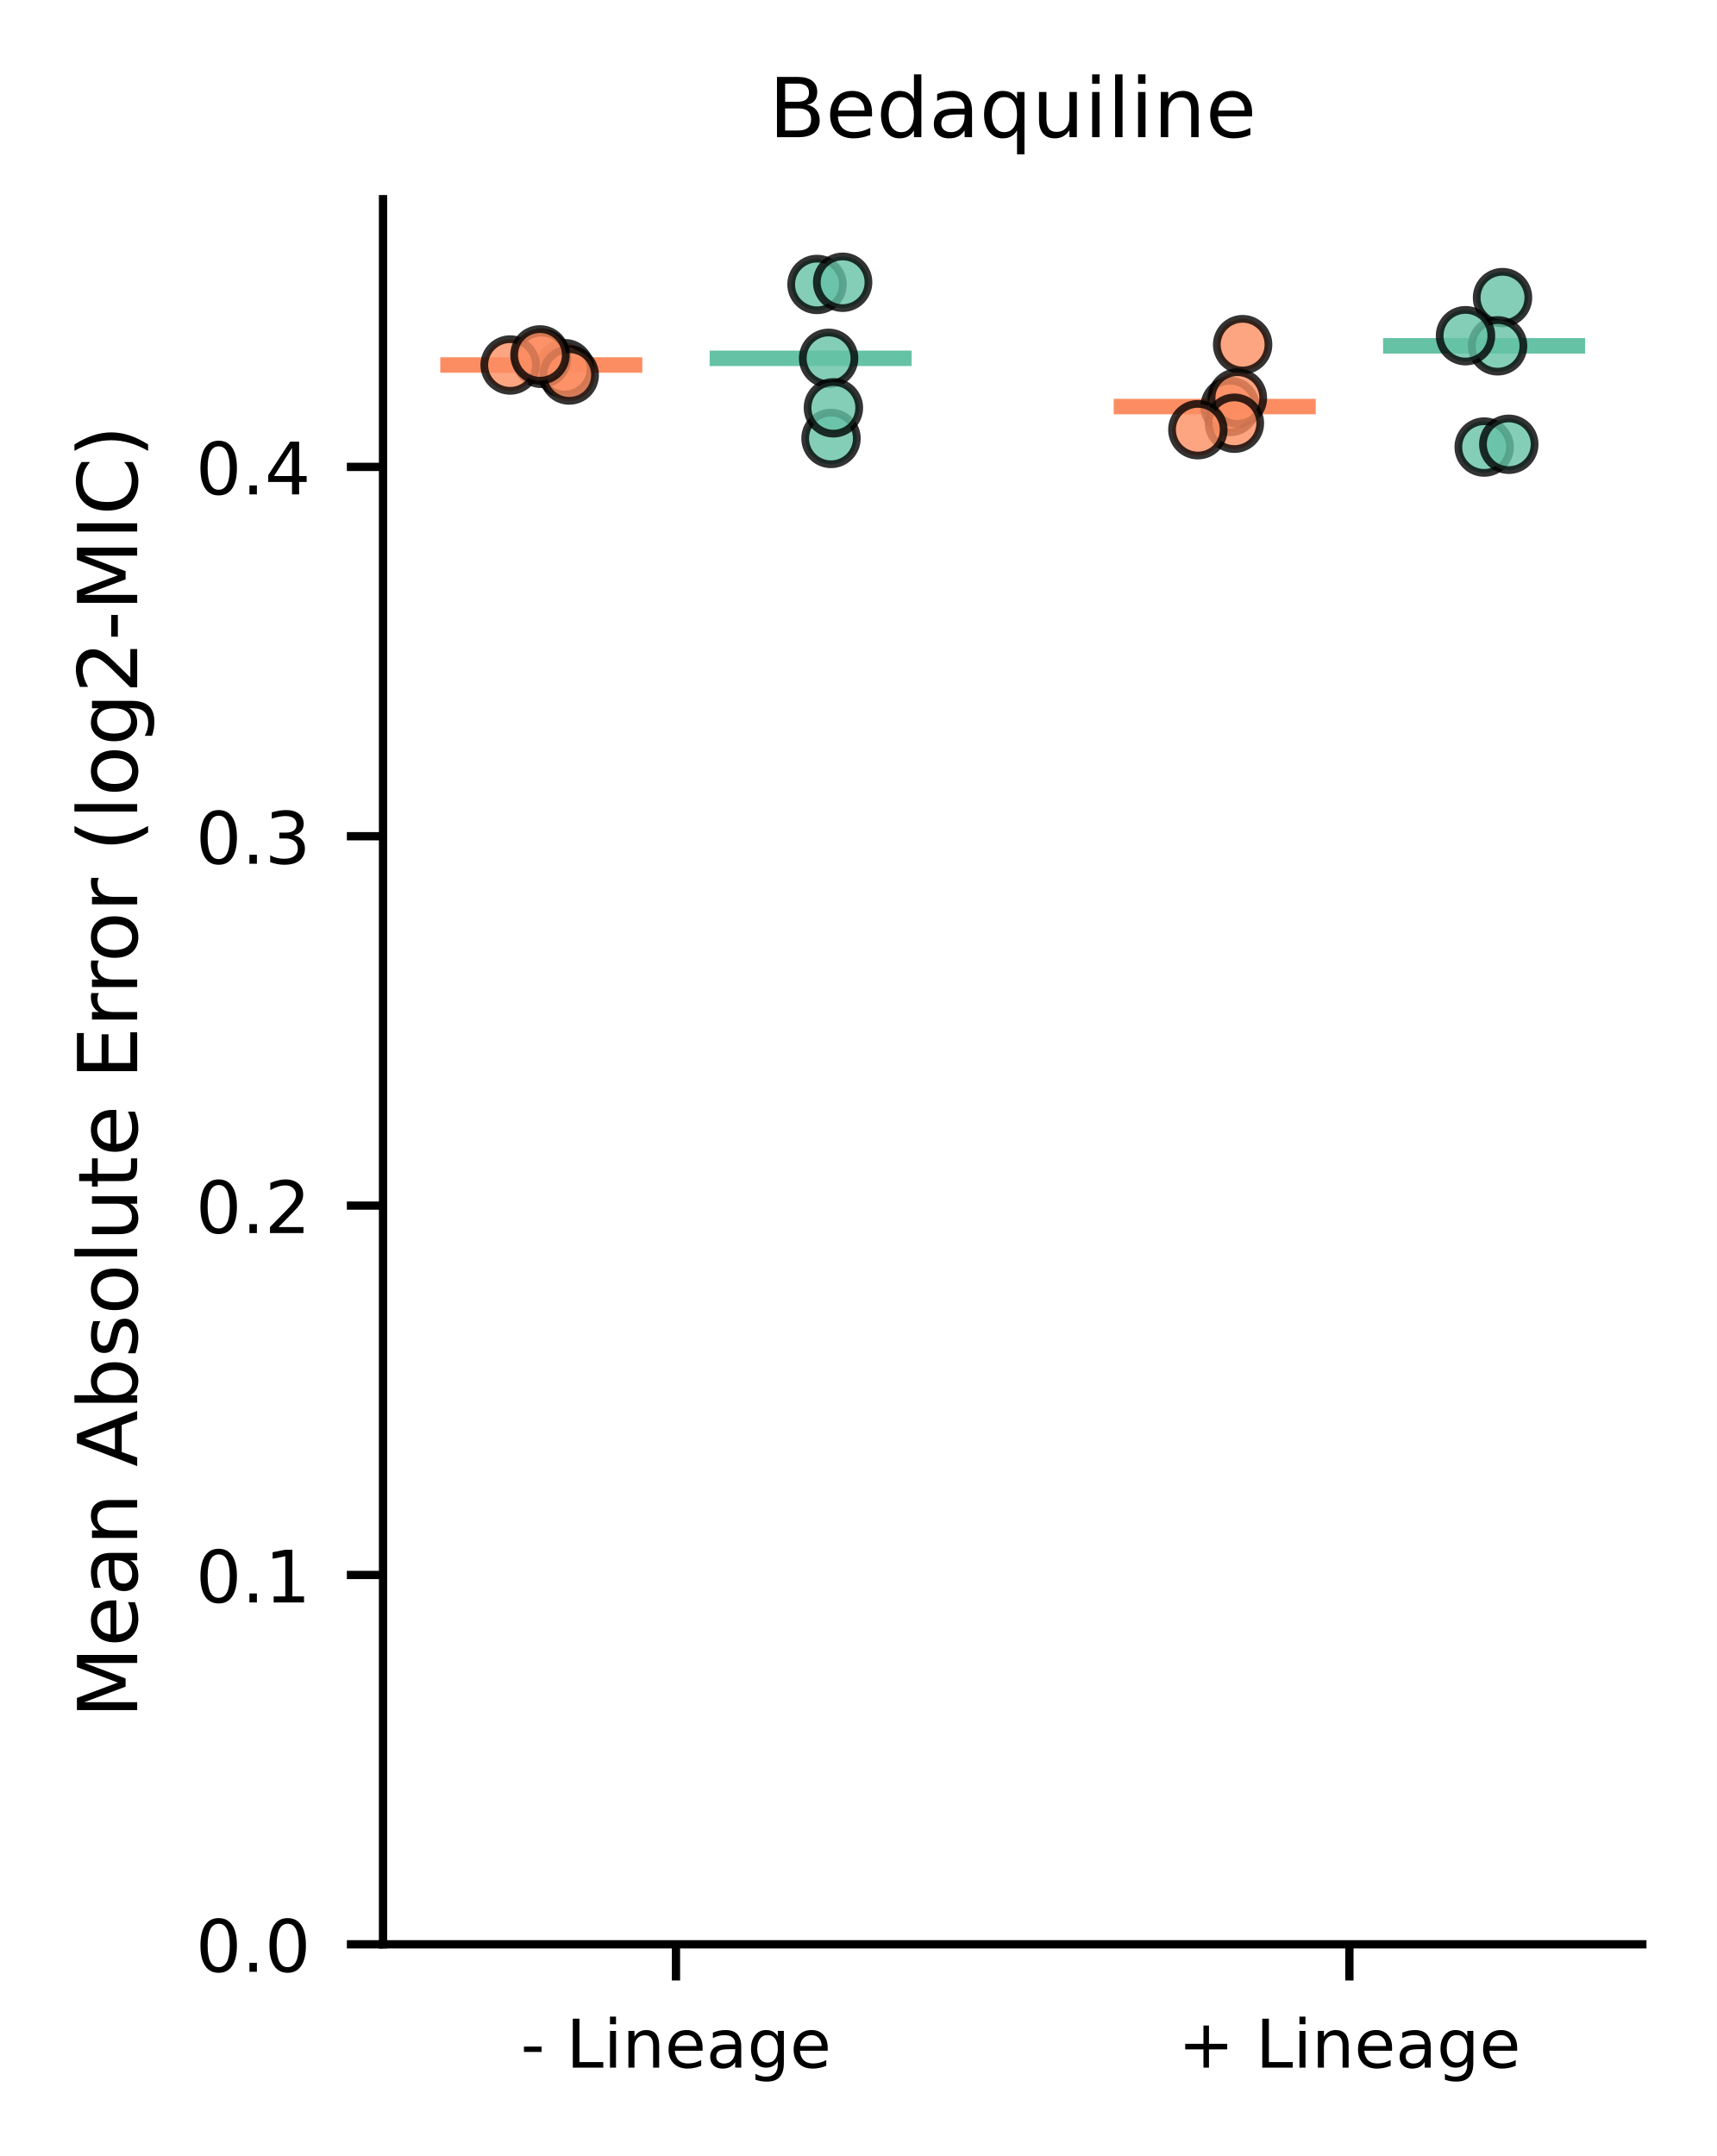
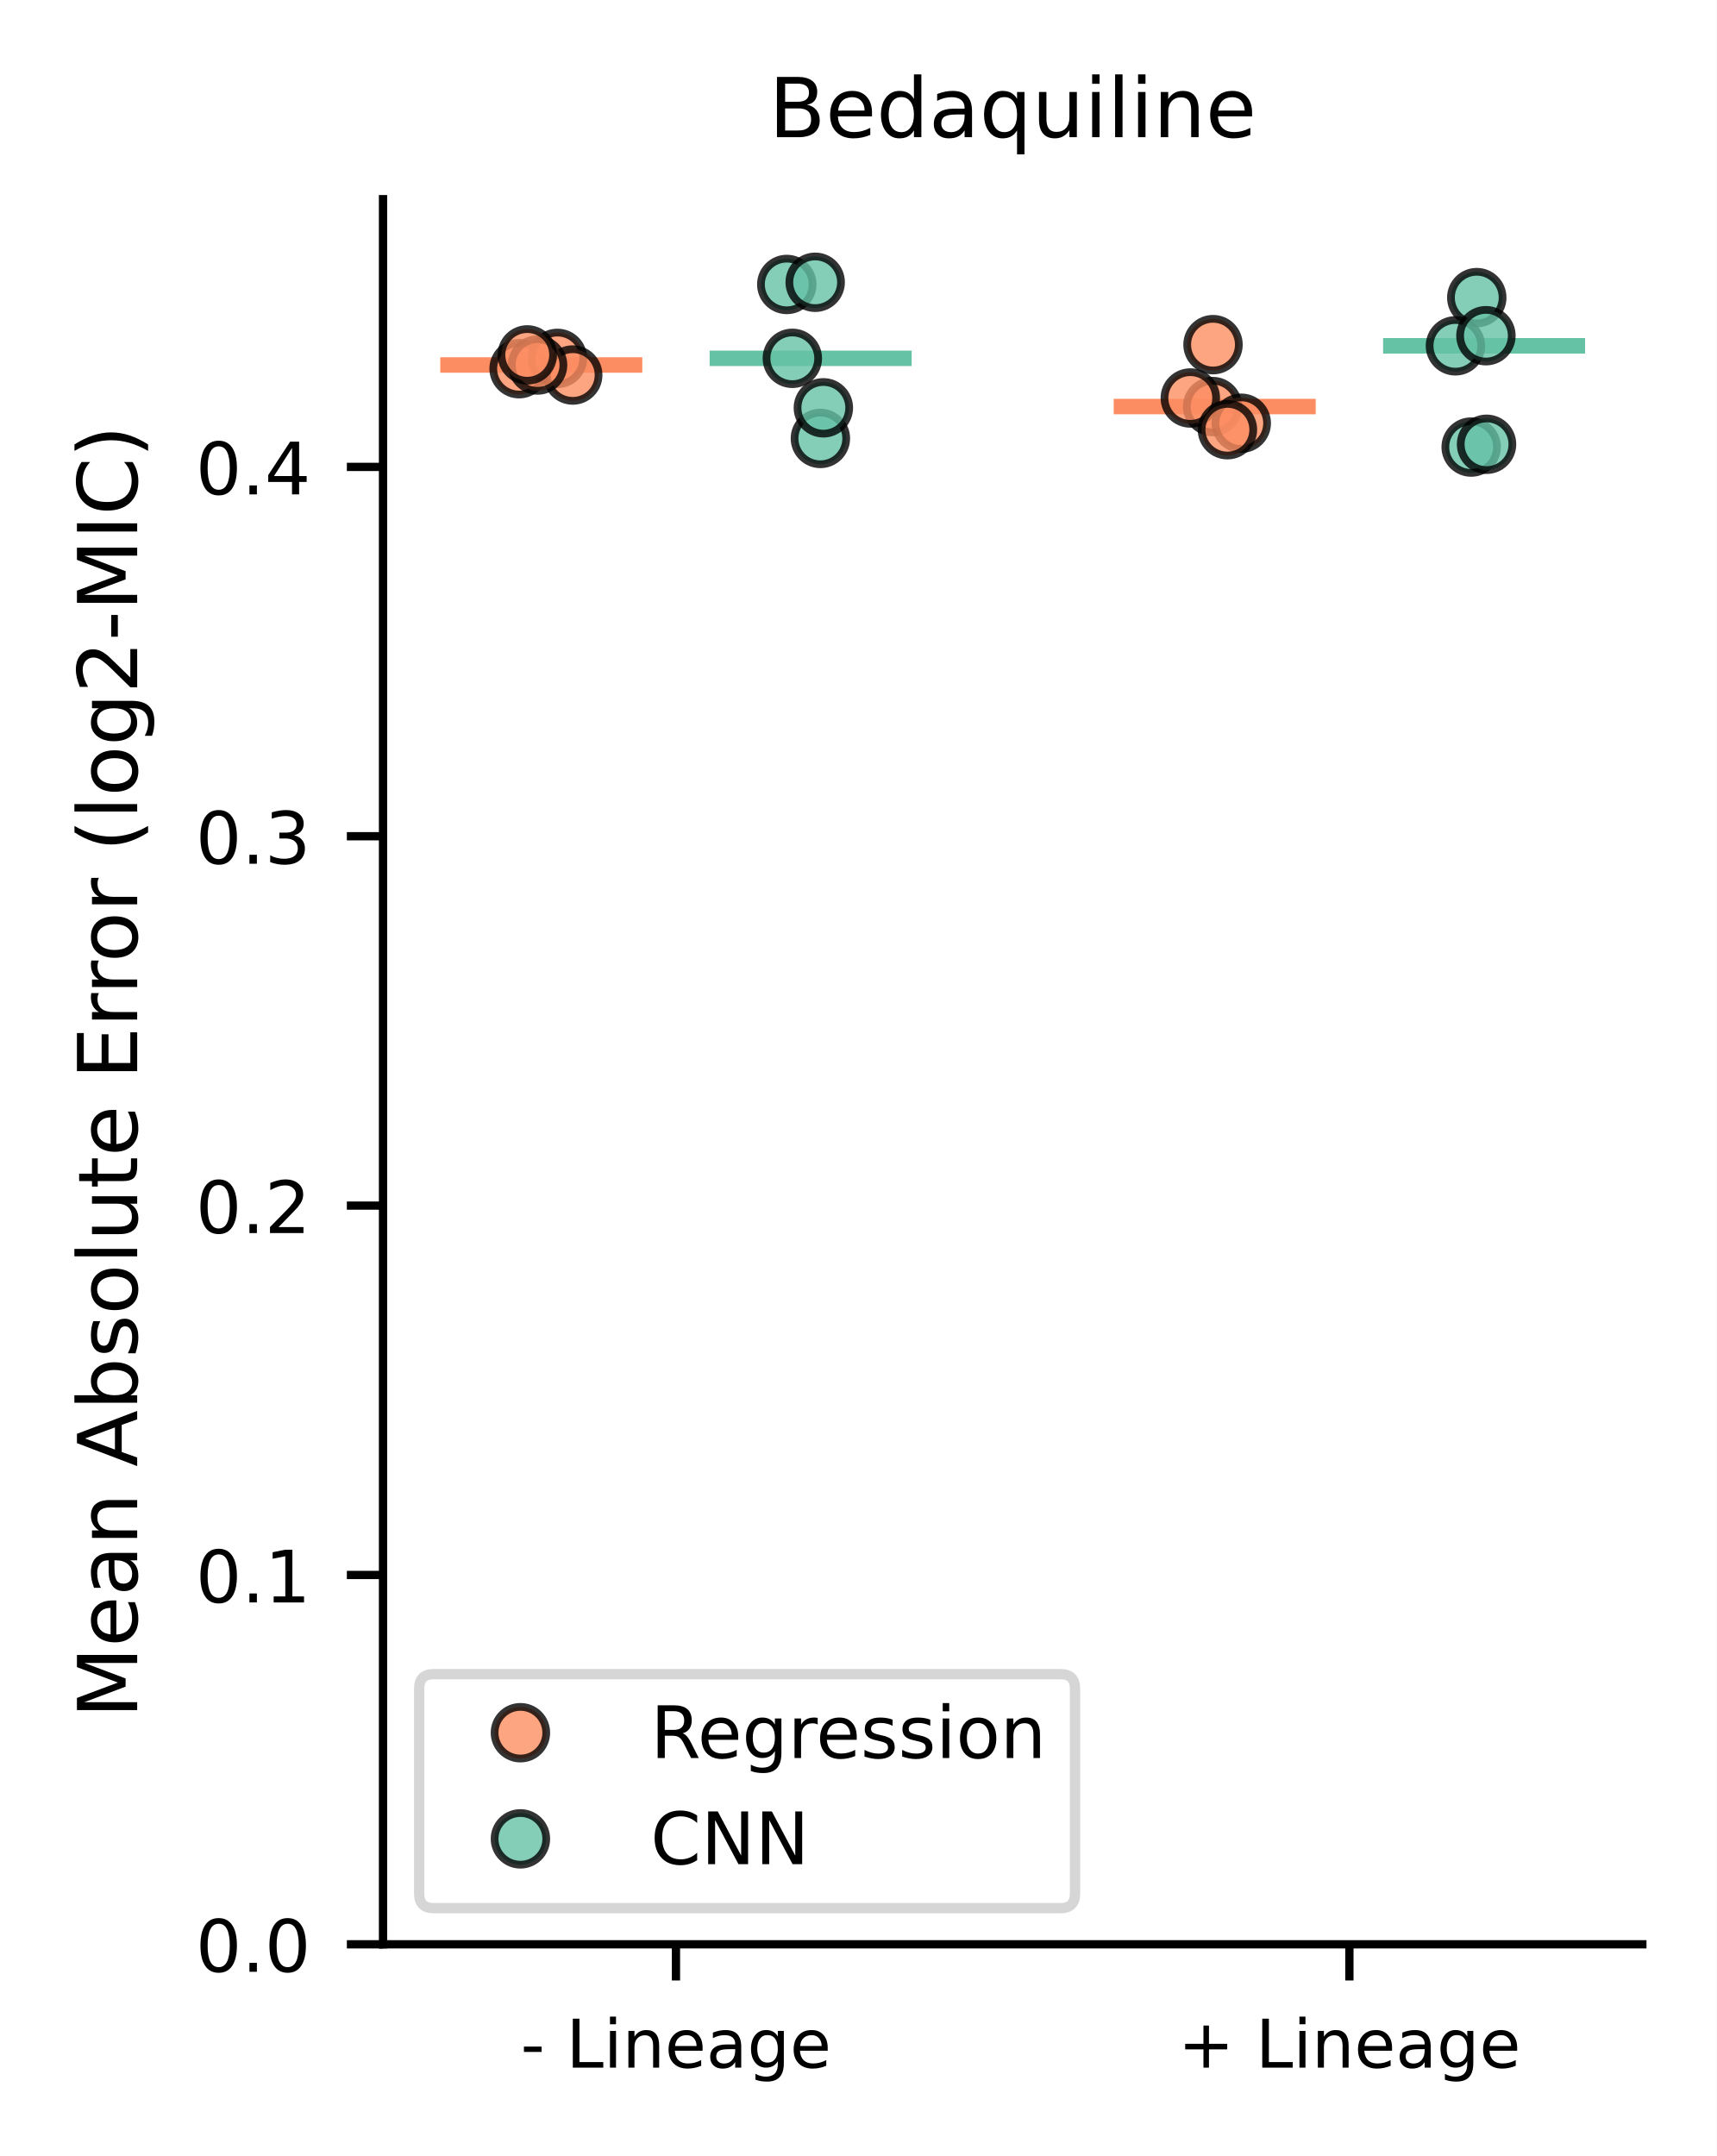
<svg xmlns="http://www.w3.org/2000/svg" xmlns:xlink="http://www.w3.org/1999/xlink" width="166.175pt" height="208.69pt" viewBox="0 0 166.175 208.69" version="1.1">
  <defs>
    <style type="text/css">*{stroke-linejoin: round; stroke-linecap: butt}</style>
  </defs>
  <g id="figure_1">
    <g id="patch_1">
      <path d="M 0 208.69  L 166.175 208.69  L 166.175 0  L 0 0  z " style="fill: #ffffff" />
    </g>
    <g id="axes_1">
      <g id="patch_2">
        <path d="M 37.075 188.199  L 158.975 188.199  L 158.975 19.279  L 37.075 19.279  z " style="fill: #ffffff" />
      </g>
      <g id="LineCollection_1">
-         <path d="M 42.616 35.331  L 62.172 35.331  " clip-path="url(#pb1d70567b7)" style="fill: none; stroke: #fc8d62; stroke-width: 1.5" />
+         <path d="M 42.616 35.331  L 62.172 35.331  " clip-path="url(#p894a611be0)" style="fill: none; stroke: #fc8d62; stroke-width: 1.5" />
      </g>
      <g id="LineCollection_2">
-         <path d="M 68.69 34.684  L 88.247 34.684  " clip-path="url(#pb1d70567b7)" style="fill: none; stroke: #66c2a5; stroke-width: 1.5" />
+         <path d="M 68.69 34.684  L 88.247 34.684  " clip-path="url(#p894a611be0)" style="fill: none; stroke: #66c2a5; stroke-width: 1.5" />
      </g>
      <g id="LineCollection_3">
-         <path d="M 107.803 39.352  L 127.359 39.352  " clip-path="url(#pb1d70567b7)" style="fill: none; stroke: #fc8d62; stroke-width: 1.5" />
+         <path d="M 107.803 39.352  L 127.359 39.352  " clip-path="url(#p894a611be0)" style="fill: none; stroke: #fc8d62; stroke-width: 1.5" />
      </g>
      <g id="LineCollection_4">
-         <path d="M 133.878 33.475  L 153.434 33.475  " clip-path="url(#pb1d70567b7)" style="fill: none; stroke: #66c2a5; stroke-width: 1.5" />
+         <path d="M 133.878 33.475  L 153.434 33.475  " clip-path="url(#p894a611be0)" style="fill: none; stroke: #66c2a5; stroke-width: 1.5" />
      </g>
      <g id="PathCollection_1">
        <defs>
-           <path id="C0_0_21c20eb754" d="M 0 2.5  C 0.663 2.5 1.299 2.237 1.768 1.768  C 2.237 1.299 2.5 0.663 2.5 -0  C 2.5 -0.663 2.237 -1.299 1.768 -1.768  C 1.299 -2.237 0.663 -2.5 0 -2.5  C -0.663 -2.5 -1.299 -2.237 -1.768 -1.768  C -2.237 -1.299 -2.5 -0.663 -2.5 0  C -2.5 0.663 -2.237 1.299 -1.768 1.768  C -1.299 2.237 -0.663 2.5 0 2.5  z " />
+           <path id="C0_0_c04faaca8e" d="M 0 2.5  C 0.663 2.5 1.299 2.237 1.768 1.768  C 2.237 1.299 2.5 0.663 2.5 -0  C 2.5 -0.663 2.237 -1.299 1.768 -1.768  C 1.299 -2.237 0.663 -2.5 0 -2.5  C -0.663 -2.5 -1.299 -2.237 -1.768 -1.768  C -2.237 -1.299 -2.5 -0.663 -2.5 0  C -2.5 0.663 -2.237 1.299 -1.768 1.768  C -1.299 2.237 -0.663 2.5 0 2.5  z " />
        </defs>
-         <g clip-path="url(#pb1d70567b7)">
-           <use xlink:href="#C0_0_21c20eb754" x="54.668" y="35.689" style="fill: #fc8d62; fill-opacity: 0.8; stroke: #000000; stroke-opacity: 0.8; stroke-width: 0.75" />
-         </g>
-         <g clip-path="url(#pb1d70567b7)">
-           <use xlink:href="#C0_0_21c20eb754" x="52.415" y="34.69" style="fill: #fc8d62; fill-opacity: 0.8; stroke: #000000; stroke-opacity: 0.8; stroke-width: 0.75" />
-         </g>
-         <g clip-path="url(#pb1d70567b7)">
-           <use xlink:href="#C0_0_21c20eb754" x="55.099" y="36.301" style="fill: #fc8d62; fill-opacity: 0.8; stroke: #000000; stroke-opacity: 0.8; stroke-width: 0.75" />
-         </g>
-         <g clip-path="url(#pb1d70567b7)">
-           <use xlink:href="#C0_0_21c20eb754" x="49.378" y="35.331" style="fill: #fc8d62; fill-opacity: 0.8; stroke: #000000; stroke-opacity: 0.8; stroke-width: 0.75" />
-         </g>
-         <g clip-path="url(#pb1d70567b7)">
-           <use xlink:href="#C0_0_21c20eb754" x="52.267" y="34.353" style="fill: #fc8d62; fill-opacity: 0.8; stroke: #000000; stroke-opacity: 0.8; stroke-width: 0.75" />
+         <g clip-path="url(#p894a611be0)">
+           <use xlink:href="#C0_0_c04faaca8e" x="50.247" y="35.689" style="fill: #fc8d62; fill-opacity: 0.8; stroke: #000000; stroke-opacity: 0.8; stroke-width: 0.75" />
+         </g>
+         <g clip-path="url(#p894a611be0)">
+           <use xlink:href="#C0_0_c04faaca8e" x="53.958" y="34.69" style="fill: #fc8d62; fill-opacity: 0.8; stroke: #000000; stroke-opacity: 0.8; stroke-width: 0.75" />
+         </g>
+         <g clip-path="url(#p894a611be0)">
+           <use xlink:href="#C0_0_c04faaca8e" x="55.44" y="36.301" style="fill: #fc8d62; fill-opacity: 0.8; stroke: #000000; stroke-opacity: 0.8; stroke-width: 0.75" />
+         </g>
+         <g clip-path="url(#p894a611be0)">
+           <use xlink:href="#C0_0_c04faaca8e" x="52.036" y="35.331" style="fill: #fc8d62; fill-opacity: 0.8; stroke: #000000; stroke-opacity: 0.8; stroke-width: 0.75" />
+         </g>
+         <g clip-path="url(#p894a611be0)">
+           <use xlink:href="#C0_0_c04faaca8e" x="51.038" y="34.353" style="fill: #fc8d62; fill-opacity: 0.8; stroke: #000000; stroke-opacity: 0.8; stroke-width: 0.75" />
        </g>
      </g>
      <g id="PathCollection_2">
        <defs>
-           <path id="C1_0_fbe9cbb860" d="M 0 2.5  C 0.663 2.5 1.299 2.237 1.768 1.768  C 2.237 1.299 2.5 0.663 2.5 -0  C 2.5 -0.663 2.237 -1.299 1.768 -1.768  C 1.299 -2.237 0.663 -2.5 0 -2.5  C -0.663 -2.5 -1.299 -2.237 -1.768 -1.768  C -2.237 -1.299 -2.5 -0.663 -2.5 0  C -2.5 0.663 -2.237 1.299 -1.768 1.768  C -1.299 2.237 -0.663 2.5 0 2.5  z " />
+           <path id="C1_0_8eb07bda5f" d="M 0 2.5  C 0.663 2.5 1.299 2.237 1.768 1.768  C 2.237 1.299 2.5 0.663 2.5 -0  C 2.5 -0.663 2.237 -1.299 1.768 -1.768  C 1.299 -2.237 0.663 -2.5 0 -2.5  C -0.663 -2.5 -1.299 -2.237 -1.768 -1.768  C -2.237 -1.299 -2.5 -0.663 -2.5 0  C -2.5 0.663 -2.237 1.299 -1.768 1.768  C -1.299 2.237 -0.663 2.5 0 2.5  z " />
        </defs>
-         <g clip-path="url(#pb1d70567b7)">
-           <use xlink:href="#C1_0_fbe9cbb860" x="80.439" y="42.439" style="fill: #66c2a5; fill-opacity: 0.8; stroke: #000000; stroke-opacity: 0.8; stroke-width: 0.75" />
-         </g>
-         <g clip-path="url(#pb1d70567b7)">
-           <use xlink:href="#C1_0_fbe9cbb860" x="79.084" y="27.534" style="fill: #66c2a5; fill-opacity: 0.8; stroke: #000000; stroke-opacity: 0.8; stroke-width: 0.75" />
-         </g>
-         <g clip-path="url(#pb1d70567b7)">
-           <use xlink:href="#C1_0_fbe9cbb860" x="80.206" y="34.684" style="fill: #66c2a5; fill-opacity: 0.8; stroke: #000000; stroke-opacity: 0.8; stroke-width: 0.75" />
-         </g>
-         <g clip-path="url(#pb1d70567b7)">
-           <use xlink:href="#C1_0_fbe9cbb860" x="80.67" y="39.475" style="fill: #66c2a5; fill-opacity: 0.8; stroke: #000000; stroke-opacity: 0.8; stroke-width: 0.75" />
-         </g>
-         <g clip-path="url(#pb1d70567b7)">
-           <use xlink:href="#C1_0_fbe9cbb860" x="81.565" y="27.323" style="fill: #66c2a5; fill-opacity: 0.8; stroke: #000000; stroke-opacity: 0.8; stroke-width: 0.75" />
+         <g clip-path="url(#p894a611be0)">
+           <use xlink:href="#C1_0_8eb07bda5f" x="79.411" y="42.439" style="fill: #66c2a5; fill-opacity: 0.8; stroke: #000000; stroke-opacity: 0.8; stroke-width: 0.75" />
+         </g>
+         <g clip-path="url(#p894a611be0)">
+           <use xlink:href="#C1_0_8eb07bda5f" x="76.158" y="27.534" style="fill: #66c2a5; fill-opacity: 0.8; stroke: #000000; stroke-opacity: 0.8; stroke-width: 0.75" />
+         </g>
+         <g clip-path="url(#p894a611be0)">
+           <use xlink:href="#C1_0_8eb07bda5f" x="76.696" y="34.684" style="fill: #66c2a5; fill-opacity: 0.8; stroke: #000000; stroke-opacity: 0.8; stroke-width: 0.75" />
+         </g>
+         <g clip-path="url(#p894a611be0)">
+           <use xlink:href="#C1_0_8eb07bda5f" x="79.699" y="39.475" style="fill: #66c2a5; fill-opacity: 0.8; stroke: #000000; stroke-opacity: 0.8; stroke-width: 0.75" />
+         </g>
+         <g clip-path="url(#p894a611be0)">
+           <use xlink:href="#C1_0_8eb07bda5f" x="78.908" y="27.323" style="fill: #66c2a5; fill-opacity: 0.8; stroke: #000000; stroke-opacity: 0.8; stroke-width: 0.75" />
        </g>
      </g>
      <g id="PathCollection_3">
        <defs>
-           <path id="C2_0_bb40239c86" d="M 0 2.5  C 0.663 2.5 1.299 2.237 1.768 1.768  C 2.237 1.299 2.5 0.663 2.5 -0  C 2.5 -0.663 2.237 -1.299 1.768 -1.768  C 1.299 -2.237 0.663 -2.5 0 -2.5  C -0.663 -2.5 -1.299 -2.237 -1.768 -1.768  C -2.237 -1.299 -2.5 -0.663 -2.5 0  C -2.5 0.663 -2.237 1.299 -1.768 1.768  C -1.299 2.237 -0.663 2.5 0 2.5  z " />
+           <path id="C2_0_cd7f06e4a0" d="M 0 2.5  C 0.663 2.5 1.299 2.237 1.768 1.768  C 2.237 1.299 2.5 0.663 2.5 -0  C 2.5 -0.663 2.237 -1.299 1.768 -1.768  C 1.299 -2.237 0.663 -2.5 0 -2.5  C -0.663 -2.5 -1.299 -2.237 -1.768 -1.768  C -2.237 -1.299 -2.5 -0.663 -2.5 0  C -2.5 0.663 -2.237 1.299 -1.768 1.768  C -1.299 2.237 -0.663 2.5 0 2.5  z " />
        </defs>
-         <g clip-path="url(#pb1d70567b7)">
-           <use xlink:href="#C2_0_bb40239c86" x="119.071" y="39.352" style="fill: #fc8d62; fill-opacity: 0.8; stroke: #000000; stroke-opacity: 0.8; stroke-width: 0.75" />
-         </g>
-         <g clip-path="url(#pb1d70567b7)">
-           <use xlink:href="#C2_0_bb40239c86" x="120.284" y="33.36" style="fill: #fc8d62; fill-opacity: 0.8; stroke: #000000; stroke-opacity: 0.8; stroke-width: 0.75" />
-         </g>
-         <g clip-path="url(#pb1d70567b7)">
-           <use xlink:href="#C2_0_bb40239c86" x="119.776" y="38.524" style="fill: #fc8d62; fill-opacity: 0.8; stroke: #000000; stroke-opacity: 0.8; stroke-width: 0.75" />
-         </g>
-         <g clip-path="url(#pb1d70567b7)">
-           <use xlink:href="#C2_0_bb40239c86" x="119.486" y="40.967" style="fill: #fc8d62; fill-opacity: 0.8; stroke: #000000; stroke-opacity: 0.8; stroke-width: 0.75" />
-         </g>
-         <g clip-path="url(#pb1d70567b7)">
-           <use xlink:href="#C2_0_bb40239c86" x="115.949" y="41.594" style="fill: #fc8d62; fill-opacity: 0.8; stroke: #000000; stroke-opacity: 0.8; stroke-width: 0.75" />
+         <g clip-path="url(#p894a611be0)">
+           <use xlink:href="#C2_0_cd7f06e4a0" x="117.378" y="39.352" style="fill: #fc8d62; fill-opacity: 0.8; stroke: #000000; stroke-opacity: 0.8; stroke-width: 0.75" />
+         </g>
+         <g clip-path="url(#p894a611be0)">
+           <use xlink:href="#C2_0_cd7f06e4a0" x="117.417" y="33.36" style="fill: #fc8d62; fill-opacity: 0.8; stroke: #000000; stroke-opacity: 0.8; stroke-width: 0.75" />
+         </g>
+         <g clip-path="url(#p894a611be0)">
+           <use xlink:href="#C2_0_cd7f06e4a0" x="115.219" y="38.524" style="fill: #fc8d62; fill-opacity: 0.8; stroke: #000000; stroke-opacity: 0.8; stroke-width: 0.75" />
+         </g>
+         <g clip-path="url(#p894a611be0)">
+           <use xlink:href="#C2_0_cd7f06e4a0" x="120.151" y="40.967" style="fill: #fc8d62; fill-opacity: 0.8; stroke: #000000; stroke-opacity: 0.8; stroke-width: 0.75" />
+         </g>
+         <g clip-path="url(#p894a611be0)">
+           <use xlink:href="#C2_0_cd7f06e4a0" x="118.81" y="41.594" style="fill: #fc8d62; fill-opacity: 0.8; stroke: #000000; stroke-opacity: 0.8; stroke-width: 0.75" />
        </g>
      </g>
      <g id="PathCollection_4">
        <defs>
-           <path id="C3_0_bd85b1c446" d="M 0 2.5  C 0.663 2.5 1.299 2.237 1.768 1.768  C 2.237 1.299 2.5 0.663 2.5 -0  C 2.5 -0.663 2.237 -1.299 1.768 -1.768  C 1.299 -2.237 0.663 -2.5 0 -2.5  C -0.663 -2.5 -1.299 -2.237 -1.768 -1.768  C -2.237 -1.299 -2.5 -0.663 -2.5 0  C -2.5 0.663 -2.237 1.299 -1.768 1.768  C -1.299 2.237 -0.663 2.5 0 2.5  z " />
+           <path id="C3_0_40cd9e5871" d="M 0 2.5  C 0.663 2.5 1.299 2.237 1.768 1.768  C 2.237 1.299 2.5 0.663 2.5 -0  C 2.5 -0.663 2.237 -1.299 1.768 -1.768  C 1.299 -2.237 0.663 -2.5 0 -2.5  C -0.663 -2.5 -1.299 -2.237 -1.768 -1.768  C -2.237 -1.299 -2.5 -0.663 -2.5 0  C -2.5 0.663 -2.237 1.299 -1.768 1.768  C -1.299 2.237 -0.663 2.5 0 2.5  z " />
        </defs>
-         <g clip-path="url(#pb1d70567b7)">
-           <use xlink:href="#C3_0_bd85b1c446" x="143.664" y="43.273" style="fill: #66c2a5; fill-opacity: 0.8; stroke: #000000; stroke-opacity: 0.8; stroke-width: 0.75" />
-         </g>
-         <g clip-path="url(#pb1d70567b7)">
-           <use xlink:href="#C3_0_bd85b1c446" x="145.44" y="28.807" style="fill: #66c2a5; fill-opacity: 0.8; stroke: #000000; stroke-opacity: 0.8; stroke-width: 0.75" />
-         </g>
-         <g clip-path="url(#pb1d70567b7)">
-           <use xlink:href="#C3_0_bd85b1c446" x="144.963" y="33.475" style="fill: #66c2a5; fill-opacity: 0.8; stroke: #000000; stroke-opacity: 0.8; stroke-width: 0.75" />
-         </g>
-         <g clip-path="url(#pb1d70567b7)">
-           <use xlink:href="#C3_0_bd85b1c446" x="146.045" y="43.004" style="fill: #66c2a5; fill-opacity: 0.8; stroke: #000000; stroke-opacity: 0.8; stroke-width: 0.75" />
-         </g>
-         <g clip-path="url(#pb1d70567b7)">
-           <use xlink:href="#C3_0_bd85b1c446" x="141.857" y="32.495" style="fill: #66c2a5; fill-opacity: 0.8; stroke: #000000; stroke-opacity: 0.8; stroke-width: 0.75" />
+         <g clip-path="url(#p894a611be0)">
+           <use xlink:href="#C3_0_40cd9e5871" x="142.405" y="43.273" style="fill: #66c2a5; fill-opacity: 0.8; stroke: #000000; stroke-opacity: 0.8; stroke-width: 0.75" />
+         </g>
+         <g clip-path="url(#p894a611be0)">
+           <use xlink:href="#C3_0_40cd9e5871" x="142.947" y="28.807" style="fill: #66c2a5; fill-opacity: 0.8; stroke: #000000; stroke-opacity: 0.8; stroke-width: 0.75" />
+         </g>
+         <g clip-path="url(#p894a611be0)">
+           <use xlink:href="#C3_0_40cd9e5871" x="140.881" y="33.475" style="fill: #66c2a5; fill-opacity: 0.8; stroke: #000000; stroke-opacity: 0.8; stroke-width: 0.75" />
+         </g>
+         <g clip-path="url(#p894a611be0)">
+           <use xlink:href="#C3_0_40cd9e5871" x="143.893" y="43.004" style="fill: #66c2a5; fill-opacity: 0.8; stroke: #000000; stroke-opacity: 0.8; stroke-width: 0.75" />
+         </g>
+         <g clip-path="url(#p894a611be0)">
+           <use xlink:href="#C3_0_40cd9e5871" x="143.833" y="32.495" style="fill: #66c2a5; fill-opacity: 0.8; stroke: #000000; stroke-opacity: 0.8; stroke-width: 0.75" />
        </g>
      </g>
      <g id="line2d_1" />
      <g id="line2d_2" />
      <g id="matplotlib.axis_1">
        <g id="xtick_1">
          <g id="line2d_3">
            <defs>
-               <path id="m42a1a81919" d="M 0 0  L 0 3.5  " style="stroke: #000000; stroke-width: 0.8" />
-             </defs>
-             <g>
-               <use xlink:href="#m42a1a81919" x="65.431" y="188.199" style="stroke: #000000; stroke-width: 0.8" />
+               <path id="m3774c50fe9" d="M 0 0  L 0 3.5  " style="stroke: #000000; stroke-width: 0.8" />
+             </defs>
+             <g>
+               <use xlink:href="#m3774c50fe9" x="65.431" y="188.199" style="stroke: #000000; stroke-width: 0.8" />
            </g>
          </g>
          <g id="text_1">
            <g transform="translate(50.39782 200.1377) scale(0.065 -0.065)">
              <defs>
                <path id="DejaVuSans-2d" d="M 313 2009  L 1997 2009  L 1997 1497  L 313 1497  L 313 2009  z " transform="scale(0.015625)" />
                <path id="DejaVuSans-20" transform="scale(0.015625)" />
                <path id="DejaVuSans-4c" d="M 628 4666  L 1259 4666  L 1259 531  L 3531 531  L 3531 0  L 628 0  L 628 4666  z " transform="scale(0.015625)" />
                <path id="DejaVuSans-69" d="M 603 3500  L 1178 3500  L 1178 0  L 603 0  L 603 3500  z M 603 4863  L 1178 4863  L 1178 4134  L 603 4134  L 603 4863  z " transform="scale(0.015625)" />
                <path id="DejaVuSans-6e" d="M 3513 2113  L 3513 0  L 2938 0  L 2938 2094  Q 2938 2591 2744 2837  Q 2550 3084 2163 3084  Q 1697 3084 1428 2787  Q 1159 2491 1159 1978  L 1159 0  L 581 0  L 581 3500  L 1159 3500  L 1159 2956  Q 1366 3272 1645 3428  Q 1925 3584 2291 3584  Q 2894 3584 3203 3211  Q 3513 2838 3513 2113  z " transform="scale(0.015625)" />
                <path id="DejaVuSans-65" d="M 3597 1894  L 3597 1613  L 953 1613  Q 991 1019 1311 708  Q 1631 397 2203 397  Q 2534 397 2845 478  Q 3156 559 3463 722  L 3463 178  Q 3153 47 2828 -22  Q 2503 -91 2169 -91  Q 1331 -91 842 396  Q 353 884 353 1716  Q 353 2575 817 3079  Q 1281 3584 2069 3584  Q 2775 3584 3186 3129  Q 3597 2675 3597 1894  z M 3022 2063  Q 3016 2534 2758 2815  Q 2500 3097 2075 3097  Q 1594 3097 1305 2825  Q 1016 2553 972 2059  L 3022 2063  z " transform="scale(0.015625)" />
                <path id="DejaVuSans-61" d="M 2194 1759  Q 1497 1759 1228 1600  Q 959 1441 959 1056  Q 959 750 1161 570  Q 1363 391 1709 391  Q 2188 391 2477 730  Q 2766 1069 2766 1631  L 2766 1759  L 2194 1759  z M 3341 1997  L 3341 0  L 2766 0  L 2766 531  Q 2569 213 2275 61  Q 1981 -91 1556 -91  Q 1019 -91 701 211  Q 384 513 384 1019  Q 384 1609 779 1909  Q 1175 2209 1959 2209  L 2766 2209  L 2766 2266  Q 2766 2663 2505 2880  Q 2244 3097 1772 3097  Q 1472 3097 1187 3025  Q 903 2953 641 2809  L 641 3341  Q 956 3463 1253 3523  Q 1550 3584 1831 3584  Q 2591 3584 2966 3190  Q 3341 2797 3341 1997  z " transform="scale(0.015625)" />
                <path id="DejaVuSans-67" d="M 2906 1791  Q 2906 2416 2648 2759  Q 2391 3103 1925 3103  Q 1463 3103 1205 2759  Q 947 2416 947 1791  Q 947 1169 1205 825  Q 1463 481 1925 481  Q 2391 481 2648 825  Q 2906 1169 2906 1791  z M 3481 434  Q 3481 -459 3084 -895  Q 2688 -1331 1869 -1331  Q 1566 -1331 1297 -1286  Q 1028 -1241 775 -1147  L 775 -588  Q 1028 -725 1275 -790  Q 1522 -856 1778 -856  Q 2344 -856 2625 -561  Q 2906 -266 2906 331  L 2906 616  Q 2728 306 2450 153  Q 2172 0 1784 0  Q 1141 0 747 490  Q 353 981 353 1791  Q 353 2603 747 3093  Q 1141 3584 1784 3584  Q 2172 3584 2450 3431  Q 2728 3278 2906 2969  L 2906 3500  L 3481 3500  L 3481 434  z " transform="scale(0.015625)" />
              </defs>
              <use xlink:href="#DejaVuSans-2d" />
              <use xlink:href="#DejaVuSans-20" x="36.084" />
              <use xlink:href="#DejaVuSans-4c" x="67.871" />
              <use xlink:href="#DejaVuSans-69" x="123.584" />
              <use xlink:href="#DejaVuSans-6e" x="151.367" />
              <use xlink:href="#DejaVuSans-65" x="214.746" />
              <use xlink:href="#DejaVuSans-61" x="276.27" />
              <use xlink:href="#DejaVuSans-67" x="337.549" />
              <use xlink:href="#DejaVuSans-65" x="401.025" />
            </g>
          </g>
        </g>
        <g id="xtick_2">
          <g id="line2d_4">
            <g>
-               <use xlink:href="#m42a1a81919" x="130.618" y="188.199" style="stroke: #000000; stroke-width: 0.8" />
+               <use xlink:href="#m3774c50fe9" x="130.618" y="188.199" style="stroke: #000000; stroke-width: 0.8" />
            </g>
          </g>
          <g id="text_2">
            <g transform="translate(114.0341 200.1377) scale(0.065 -0.065)">
              <defs>
                <path id="DejaVuSans-2b" d="M 2944 4013  L 2944 2272  L 4684 2272  L 4684 1741  L 2944 1741  L 2944 0  L 2419 0  L 2419 1741  L 678 1741  L 678 2272  L 2419 2272  L 2419 4013  L 2944 4013  z " transform="scale(0.015625)" />
              </defs>
              <use xlink:href="#DejaVuSans-2b" />
              <use xlink:href="#DejaVuSans-20" x="83.789" />
              <use xlink:href="#DejaVuSans-4c" x="115.576" />
              <use xlink:href="#DejaVuSans-69" x="171.289" />
              <use xlink:href="#DejaVuSans-6e" x="199.072" />
              <use xlink:href="#DejaVuSans-65" x="262.451" />
              <use xlink:href="#DejaVuSans-61" x="323.975" />
              <use xlink:href="#DejaVuSans-67" x="385.254" />
              <use xlink:href="#DejaVuSans-65" x="448.73" />
            </g>
          </g>
        </g>
      </g>
      <g id="matplotlib.axis_2">
        <g id="ytick_1">
          <g id="line2d_5">
            <defs>
-               <path id="mf7bd7e98f0" d="M 0 0  L -3.5 0  " style="stroke: #000000; stroke-width: 0.8" />
-             </defs>
-             <g>
-               <use xlink:href="#mf7bd7e98f0" x="37.075" y="188.199" style="stroke: #000000; stroke-width: 0.8" />
+               <path id="mb4ca131aea" d="M 0 0  L -3.5 0  " style="stroke: #000000; stroke-width: 0.8" />
+             </defs>
+             <g>
+               <use xlink:href="#mb4ca131aea" x="37.075" y="188.199" style="stroke: #000000; stroke-width: 0.8" />
            </g>
          </g>
          <g id="text_3">
            <g transform="translate(18.9425 190.8582) scale(0.07 -0.07)">
              <defs>
                <path id="DejaVuSans-30" d="M 2034 4250  Q 1547 4250 1301 3770  Q 1056 3291 1056 2328  Q 1056 1369 1301 889  Q 1547 409 2034 409  Q 2525 409 2770 889  Q 3016 1369 3016 2328  Q 3016 3291 2770 3770  Q 2525 4250 2034 4250  z M 2034 4750  Q 2819 4750 3233 4129  Q 3647 3509 3647 2328  Q 3647 1150 3233 529  Q 2819 -91 2034 -91  Q 1250 -91 836 529  Q 422 1150 422 2328  Q 422 3509 836 4129  Q 1250 4750 2034 4750  z " transform="scale(0.015625)" />
                <path id="DejaVuSans-2e" d="M 684 794  L 1344 794  L 1344 0  L 684 0  L 684 794  z " transform="scale(0.015625)" />
              </defs>
              <use xlink:href="#DejaVuSans-30" />
              <use xlink:href="#DejaVuSans-2e" x="63.623" />
              <use xlink:href="#DejaVuSans-30" x="95.41" />
            </g>
          </g>
        </g>
        <g id="ytick_2">
          <g id="line2d_6">
            <g>
-               <use xlink:href="#mf7bd7e98f0" x="37.075" y="152.448" style="stroke: #000000; stroke-width: 0.8" />
+               <use xlink:href="#mb4ca131aea" x="37.075" y="152.448" style="stroke: #000000; stroke-width: 0.8" />
            </g>
          </g>
          <g id="text_4">
            <g transform="translate(18.9425 155.1072) scale(0.07 -0.07)">
              <defs>
                <path id="DejaVuSans-31" d="M 794 531  L 1825 531  L 1825 4091  L 703 3866  L 703 4441  L 1819 4666  L 2450 4666  L 2450 531  L 3481 531  L 3481 0  L 794 0  L 794 531  z " transform="scale(0.015625)" />
              </defs>
              <use xlink:href="#DejaVuSans-30" />
              <use xlink:href="#DejaVuSans-2e" x="63.623" />
              <use xlink:href="#DejaVuSans-31" x="95.41" />
            </g>
          </g>
        </g>
        <g id="ytick_3">
          <g id="line2d_7">
            <g>
-               <use xlink:href="#mf7bd7e98f0" x="37.075" y="116.697" style="stroke: #000000; stroke-width: 0.8" />
+               <use xlink:href="#mb4ca131aea" x="37.075" y="116.697" style="stroke: #000000; stroke-width: 0.8" />
            </g>
          </g>
          <g id="text_5">
            <g transform="translate(18.9425 119.3561) scale(0.07 -0.07)">
              <defs>
                <path id="DejaVuSans-32" d="M 1228 531  L 3431 531  L 3431 0  L 469 0  L 469 531  Q 828 903 1448 1529  Q 2069 2156 2228 2338  Q 2531 2678 2651 2914  Q 2772 3150 2772 3378  Q 2772 3750 2511 3984  Q 2250 4219 1831 4219  Q 1534 4219 1204 4116  Q 875 4013 500 3803  L 500 4441  Q 881 4594 1212 4672  Q 1544 4750 1819 4750  Q 2544 4750 2975 4387  Q 3406 4025 3406 3419  Q 3406 3131 3298 2873  Q 3191 2616 2906 2266  Q 2828 2175 2409 1742  Q 1991 1309 1228 531  z " transform="scale(0.015625)" />
              </defs>
              <use xlink:href="#DejaVuSans-30" />
              <use xlink:href="#DejaVuSans-2e" x="63.623" />
              <use xlink:href="#DejaVuSans-32" x="95.41" />
            </g>
          </g>
        </g>
        <g id="ytick_4">
          <g id="line2d_8">
            <g>
-               <use xlink:href="#mf7bd7e98f0" x="37.075" y="80.946" style="stroke: #000000; stroke-width: 0.8" />
+               <use xlink:href="#mb4ca131aea" x="37.075" y="80.946" style="stroke: #000000; stroke-width: 0.8" />
            </g>
          </g>
          <g id="text_6">
            <g transform="translate(18.9425 83.60508) scale(0.07 -0.07)">
              <defs>
                <path id="DejaVuSans-33" d="M 2597 2516  Q 3050 2419 3304 2112  Q 3559 1806 3559 1356  Q 3559 666 3084 287  Q 2609 -91 1734 -91  Q 1441 -91 1130 -33  Q 819 25 488 141  L 488 750  Q 750 597 1062 519  Q 1375 441 1716 441  Q 2309 441 2620 675  Q 2931 909 2931 1356  Q 2931 1769 2642 2001  Q 2353 2234 1838 2234  L 1294 2234  L 1294 2753  L 1863 2753  Q 2328 2753 2575 2939  Q 2822 3125 2822 3475  Q 2822 3834 2567 4026  Q 2313 4219 1838 4219  Q 1578 4219 1281 4162  Q 984 4106 628 3988  L 628 4550  Q 988 4650 1302 4700  Q 1616 4750 1894 4750  Q 2613 4750 3031 4423  Q 3450 4097 3450 3541  Q 3450 3153 3228 2886  Q 3006 2619 2597 2516  z " transform="scale(0.015625)" />
              </defs>
              <use xlink:href="#DejaVuSans-30" />
              <use xlink:href="#DejaVuSans-2e" x="63.623" />
              <use xlink:href="#DejaVuSans-33" x="95.41" />
            </g>
          </g>
        </g>
        <g id="ytick_5">
          <g id="line2d_9">
            <g>
-               <use xlink:href="#mf7bd7e98f0" x="37.075" y="45.195" style="stroke: #000000; stroke-width: 0.8" />
+               <use xlink:href="#mb4ca131aea" x="37.075" y="45.195" style="stroke: #000000; stroke-width: 0.8" />
            </g>
          </g>
          <g id="text_7">
            <g transform="translate(18.9425 47.85404) scale(0.07 -0.07)">
              <defs>
                <path id="DejaVuSans-34" d="M 2419 4116  L 825 1625  L 2419 1625  L 2419 4116  z M 2253 4666  L 3047 4666  L 3047 1625  L 3713 1625  L 3713 1100  L 3047 1100  L 3047 0  L 2419 0  L 2419 1100  L 313 1100  L 313 1709  L 2253 4666  z " transform="scale(0.015625)" />
              </defs>
              <use xlink:href="#DejaVuSans-30" />
              <use xlink:href="#DejaVuSans-2e" x="63.623" />
              <use xlink:href="#DejaVuSans-34" x="95.41" />
            </g>
          </g>
        </g>
        <g id="text_8">
          <g transform="translate(13.27875 166.3137) rotate(-90) scale(0.08 -0.08)">
            <defs>
              <path id="DejaVuSans-4d" d="M 628 4666  L 1569 4666  L 2759 1491  L 3956 4666  L 4897 4666  L 4897 0  L 4281 0  L 4281 4097  L 3078 897  L 2444 897  L 1241 4097  L 1241 0  L 628 0  L 628 4666  z " transform="scale(0.015625)" />
              <path id="DejaVuSans-41" d="M 2188 4044  L 1331 1722  L 3047 1722  L 2188 4044  z M 1831 4666  L 2547 4666  L 4325 0  L 3669 0  L 3244 1197  L 1141 1197  L 716 0  L 50 0  L 1831 4666  z " transform="scale(0.015625)" />
              <path id="DejaVuSans-62" d="M 3116 1747  Q 3116 2381 2855 2742  Q 2594 3103 2138 3103  Q 1681 3103 1420 2742  Q 1159 2381 1159 1747  Q 1159 1113 1420 752  Q 1681 391 2138 391  Q 2594 391 2855 752  Q 3116 1113 3116 1747  z M 1159 2969  Q 1341 3281 1617 3432  Q 1894 3584 2278 3584  Q 2916 3584 3314 3078  Q 3713 2572 3713 1747  Q 3713 922 3314 415  Q 2916 -91 2278 -91  Q 1894 -91 1617 61  Q 1341 213 1159 525  L 1159 0  L 581 0  L 581 4863  L 1159 4863  L 1159 2969  z " transform="scale(0.015625)" />
              <path id="DejaVuSans-73" d="M 2834 3397  L 2834 2853  Q 2591 2978 2328 3040  Q 2066 3103 1784 3103  Q 1356 3103 1142 2972  Q 928 2841 928 2578  Q 928 2378 1081 2264  Q 1234 2150 1697 2047  L 1894 2003  Q 2506 1872 2764 1633  Q 3022 1394 3022 966  Q 3022 478 2636 193  Q 2250 -91 1575 -91  Q 1294 -91 989 -36  Q 684 19 347 128  L 347 722  Q 666 556 975 473  Q 1284 391 1588 391  Q 1994 391 2212 530  Q 2431 669 2431 922  Q 2431 1156 2273 1281  Q 2116 1406 1581 1522  L 1381 1569  Q 847 1681 609 1914  Q 372 2147 372 2553  Q 372 3047 722 3315  Q 1072 3584 1716 3584  Q 2034 3584 2315 3537  Q 2597 3491 2834 3397  z " transform="scale(0.015625)" />
              <path id="DejaVuSans-6f" d="M 1959 3097  Q 1497 3097 1228 2736  Q 959 2375 959 1747  Q 959 1119 1226 758  Q 1494 397 1959 397  Q 2419 397 2687 759  Q 2956 1122 2956 1747  Q 2956 2369 2687 2733  Q 2419 3097 1959 3097  z M 1959 3584  Q 2709 3584 3137 3096  Q 3566 2609 3566 1747  Q 3566 888 3137 398  Q 2709 -91 1959 -91  Q 1206 -91 779 398  Q 353 888 353 1747  Q 353 2609 779 3096  Q 1206 3584 1959 3584  z " transform="scale(0.015625)" />
              <path id="DejaVuSans-6c" d="M 603 4863  L 1178 4863  L 1178 0  L 603 0  L 603 4863  z " transform="scale(0.015625)" />
              <path id="DejaVuSans-75" d="M 544 1381  L 544 3500  L 1119 3500  L 1119 1403  Q 1119 906 1312 657  Q 1506 409 1894 409  Q 2359 409 2629 706  Q 2900 1003 2900 1516  L 2900 3500  L 3475 3500  L 3475 0  L 2900 0  L 2900 538  Q 2691 219 2414 64  Q 2138 -91 1772 -91  Q 1169 -91 856 284  Q 544 659 544 1381  z M 1991 3584  L 1991 3584  z " transform="scale(0.015625)" />
              <path id="DejaVuSans-74" d="M 1172 4494  L 1172 3500  L 2356 3500  L 2356 3053  L 1172 3053  L 1172 1153  Q 1172 725 1289 603  Q 1406 481 1766 481  L 2356 481  L 2356 0  L 1766 0  Q 1100 0 847 248  Q 594 497 594 1153  L 594 3053  L 172 3053  L 172 3500  L 594 3500  L 594 4494  L 1172 4494  z " transform="scale(0.015625)" />
              <path id="DejaVuSans-45" d="M 628 4666  L 3578 4666  L 3578 4134  L 1259 4134  L 1259 2753  L 3481 2753  L 3481 2222  L 1259 2222  L 1259 531  L 3634 531  L 3634 0  L 628 0  L 628 4666  z " transform="scale(0.015625)" />
              <path id="DejaVuSans-72" d="M 2631 2963  Q 2534 3019 2420 3045  Q 2306 3072 2169 3072  Q 1681 3072 1420 2755  Q 1159 2438 1159 1844  L 1159 0  L 581 0  L 581 3500  L 1159 3500  L 1159 2956  Q 1341 3275 1631 3429  Q 1922 3584 2338 3584  Q 2397 3584 2469 3576  Q 2541 3569 2628 3553  L 2631 2963  z " transform="scale(0.015625)" />
              <path id="DejaVuSans-28" d="M 1984 4856  Q 1566 4138 1362 3434  Q 1159 2731 1159 2009  Q 1159 1288 1364 580  Q 1569 -128 1984 -844  L 1484 -844  Q 1016 -109 783 600  Q 550 1309 550 2009  Q 550 2706 781 3412  Q 1013 4119 1484 4856  L 1984 4856  z " transform="scale(0.015625)" />
              <path id="DejaVuSans-49" d="M 628 4666  L 1259 4666  L 1259 0  L 628 0  L 628 4666  z " transform="scale(0.015625)" />
              <path id="DejaVuSans-43" d="M 4122 4306  L 4122 3641  Q 3803 3938 3442 4084  Q 3081 4231 2675 4231  Q 1875 4231 1450 3742  Q 1025 3253 1025 2328  Q 1025 1406 1450 917  Q 1875 428 2675 428  Q 3081 428 3442 575  Q 3803 722 4122 1019  L 4122 359  Q 3791 134 3420 21  Q 3050 -91 2638 -91  Q 1578 -91 968 557  Q 359 1206 359 2328  Q 359 3453 968 4101  Q 1578 4750 2638 4750  Q 3056 4750 3426 4639  Q 3797 4528 4122 4306  z " transform="scale(0.015625)" />
              <path id="DejaVuSans-29" d="M 513 4856  L 1013 4856  Q 1481 4119 1714 3412  Q 1947 2706 1947 2009  Q 1947 1309 1714 600  Q 1481 -109 1013 -844  L 513 -844  Q 928 -128 1133 580  Q 1338 1288 1338 2009  Q 1338 2731 1133 3434  Q 928 4138 513 4856  z " transform="scale(0.015625)" />
            </defs>
            <use xlink:href="#DejaVuSans-4d" />
            <use xlink:href="#DejaVuSans-65" x="86.279" />
            <use xlink:href="#DejaVuSans-61" x="147.803" />
            <use xlink:href="#DejaVuSans-6e" x="209.082" />
            <use xlink:href="#DejaVuSans-20" x="272.461" />
            <use xlink:href="#DejaVuSans-41" x="304.248" />
            <use xlink:href="#DejaVuSans-62" x="372.656" />
            <use xlink:href="#DejaVuSans-73" x="436.133" />
            <use xlink:href="#DejaVuSans-6f" x="488.232" />
            <use xlink:href="#DejaVuSans-6c" x="549.414" />
            <use xlink:href="#DejaVuSans-75" x="577.197" />
            <use xlink:href="#DejaVuSans-74" x="640.576" />
            <use xlink:href="#DejaVuSans-65" x="679.785" />
            <use xlink:href="#DejaVuSans-20" x="741.309" />
            <use xlink:href="#DejaVuSans-45" x="773.096" />
            <use xlink:href="#DejaVuSans-72" x="836.279" />
            <use xlink:href="#DejaVuSans-72" x="875.643" />
            <use xlink:href="#DejaVuSans-6f" x="914.506" />
            <use xlink:href="#DejaVuSans-72" x="975.688" />
            <use xlink:href="#DejaVuSans-20" x="1016.801" />
            <use xlink:href="#DejaVuSans-28" x="1048.588" />
            <use xlink:href="#DejaVuSans-6c" x="1087.602" />
            <use xlink:href="#DejaVuSans-6f" x="1115.385" />
            <use xlink:href="#DejaVuSans-67" x="1176.566" />
            <use xlink:href="#DejaVuSans-32" x="1240.043" />
            <use xlink:href="#DejaVuSans-2d" x="1303.666" />
            <use xlink:href="#DejaVuSans-4d" x="1339.75" />
            <use xlink:href="#DejaVuSans-49" x="1426.029" />
            <use xlink:href="#DejaVuSans-43" x="1455.521" />
            <use xlink:href="#DejaVuSans-29" x="1525.346" />
          </g>
        </g>
      </g>
      <g id="patch_3">
        <path d="M 37.075 188.199  L 37.075 19.279  " style="fill: none; stroke: #000000; stroke-width: 0.8; stroke-linejoin: miter; stroke-linecap: square" />
      </g>
      <g id="patch_4">
        <path d="M 37.075 188.199  L 158.975 188.199  " style="fill: none; stroke: #000000; stroke-width: 0.8; stroke-linejoin: miter; stroke-linecap: square" />
      </g>
      <g id="text_9">
        <g transform="translate(74.42406 13.27875) scale(0.08 -0.08)">
          <defs>
            <path id="DejaVuSans-42" d="M 1259 2228  L 1259 519  L 2272 519  Q 2781 519 3026 730  Q 3272 941 3272 1375  Q 3272 1813 3026 2020  Q 2781 2228 2272 2228  L 1259 2228  z M 1259 4147  L 1259 2741  L 2194 2741  Q 2656 2741 2882 2914  Q 3109 3088 3109 3444  Q 3109 3797 2882 3972  Q 2656 4147 2194 4147  L 1259 4147  z M 628 4666  L 2241 4666  Q 2963 4666 3353 4366  Q 3744 4066 3744 3513  Q 3744 3084 3544 2831  Q 3344 2578 2956 2516  Q 3422 2416 3680 2098  Q 3938 1781 3938 1306  Q 3938 681 3513 340  Q 3088 0 2303 0  L 628 0  L 628 4666  z " transform="scale(0.015625)" />
            <path id="DejaVuSans-64" d="M 2906 2969  L 2906 4863  L 3481 4863  L 3481 0  L 2906 0  L 2906 525  Q 2725 213 2448 61  Q 2172 -91 1784 -91  Q 1150 -91 751 415  Q 353 922 353 1747  Q 353 2572 751 3078  Q 1150 3584 1784 3584  Q 2172 3584 2448 3432  Q 2725 3281 2906 2969  z M 947 1747  Q 947 1113 1208 752  Q 1469 391 1925 391  Q 2381 391 2643 752  Q 2906 1113 2906 1747  Q 2906 2381 2643 2742  Q 2381 3103 1925 3103  Q 1469 3103 1208 2742  Q 947 2381 947 1747  z " transform="scale(0.015625)" />
            <path id="DejaVuSans-71" d="M 947 1747  Q 947 1113 1208 752  Q 1469 391 1925 391  Q 2381 391 2643 752  Q 2906 1113 2906 1747  Q 2906 2381 2643 2742  Q 2381 3103 1925 3103  Q 1469 3103 1208 2742  Q 947 2381 947 1747  z M 2906 525  Q 2725 213 2448 61  Q 2172 -91 1784 -91  Q 1150 -91 751 415  Q 353 922 353 1747  Q 353 2572 751 3078  Q 1150 3584 1784 3584  Q 2172 3584 2448 3432  Q 2725 3281 2906 2969  L 2906 3500  L 3481 3500  L 3481 -1331  L 2906 -1331  L 2906 525  z " transform="scale(0.015625)" />
          </defs>
          <use xlink:href="#DejaVuSans-42" />
          <use xlink:href="#DejaVuSans-65" x="68.604" />
          <use xlink:href="#DejaVuSans-64" x="130.127" />
          <use xlink:href="#DejaVuSans-61" x="193.604" />
          <use xlink:href="#DejaVuSans-71" x="254.883" />
          <use xlink:href="#DejaVuSans-75" x="318.359" />
          <use xlink:href="#DejaVuSans-69" x="381.738" />
          <use xlink:href="#DejaVuSans-6c" x="409.521" />
          <use xlink:href="#DejaVuSans-69" x="437.305" />
          <use xlink:href="#DejaVuSans-6e" x="465.088" />
          <use xlink:href="#DejaVuSans-65" x="528.467" />
        </g>
      </g>
+       <g id="legend_1">
+         <g id="patch_5">
+           <path d="M 41.975 184.699  L 102.659 184.699  Q 104.059 184.699 104.059 183.299  L 104.059 163.449  Q 104.059 162.049 102.659 162.049  L 41.975 162.049  Q 40.575 162.049 40.575 163.449  L 40.575 183.299  Q 40.575 184.699 41.975 184.699  z " style="fill: #ffffff; opacity: 0.8; stroke: #cccccc; stroke-linejoin: miter" />
+         </g>
+         <g id="line2d_10">
+           <defs>
+             <path id="m2cee380de8" d="M 0 2.5  C 0.663 2.5 1.299 2.237 1.768 1.768  C 2.237 1.299 2.5 0.663 2.5 0  C 2.5 -0.663 2.237 -1.299 1.768 -1.768  C 1.299 -2.237 0.663 -2.5 0 -2.5  C -0.663 -2.5 -1.299 -2.237 -1.768 -1.768  C -2.237 -1.299 -2.5 -0.663 -2.5 0  C -2.5 0.663 -2.237 1.299 -1.768 1.768  C -1.299 2.237 -0.663 2.5 0 2.5  z " style="stroke: #000000; stroke-opacity: 0.8; stroke-width: 0.75" />
+           </defs>
+           <g>
+             <use xlink:href="#m2cee380de8" x="50.375" y="167.718" style="fill: #fc8d62; fill-opacity: 0.8; stroke: #000000; stroke-opacity: 0.8; stroke-width: 0.75" />
+           </g>
+         </g>
+         <g id="text_10">
+           <g transform="translate(62.97469 170.1683) scale(0.07 -0.07)">
+             <defs>
+               <path id="DejaVuSans-52" d="M 2841 2188  Q 3044 2119 3236 1894  Q 3428 1669 3622 1275  L 4263 0  L 3584 0  L 2988 1197  Q 2756 1666 2539 1819  Q 2322 1972 1947 1972  L 1259 1972  L 1259 0  L 628 0  L 628 4666  L 2053 4666  Q 2853 4666 3247 4331  Q 3641 3997 3641 3322  Q 3641 2881 3436 2590  Q 3231 2300 2841 2188  z M 1259 4147  L 1259 2491  L 2053 2491  Q 2509 2491 2742 2702  Q 2975 2913 2975 3322  Q 2975 3731 2742 3939  Q 2509 4147 2053 4147  L 1259 4147  z " transform="scale(0.015625)" />
+             </defs>
+             <use xlink:href="#DejaVuSans-52" />
+             <use xlink:href="#DejaVuSans-65" x="64.982" />
+             <use xlink:href="#DejaVuSans-67" x="126.506" />
+             <use xlink:href="#DejaVuSans-72" x="189.982" />
+             <use xlink:href="#DejaVuSans-65" x="228.846" />
+             <use xlink:href="#DejaVuSans-73" x="290.369" />
+             <use xlink:href="#DejaVuSans-73" x="342.469" />
+             <use xlink:href="#DejaVuSans-69" x="394.568" />
+             <use xlink:href="#DejaVuSans-6f" x="422.352" />
+             <use xlink:href="#DejaVuSans-6e" x="483.533" />
+           </g>
+         </g>
+         <g id="line2d_11">
+           <defs>
+             <path id="me9f5a8c7f0" d="M 0 2.5  C 0.663 2.5 1.299 2.237 1.768 1.768  C 2.237 1.299 2.5 0.663 2.5 0  C 2.5 -0.663 2.237 -1.299 1.768 -1.768  C 1.299 -2.237 0.663 -2.5 0 -2.5  C -0.663 -2.5 -1.299 -2.237 -1.768 -1.768  C -2.237 -1.299 -2.5 -0.663 -2.5 0  C -2.5 0.663 -2.237 1.299 -1.768 1.768  C -1.299 2.237 -0.663 2.5 0 2.5  z " style="stroke: #000000; stroke-opacity: 0.8; stroke-width: 0.75" />
+           </defs>
+           <g>
+             <use xlink:href="#me9f5a8c7f0" x="50.375" y="177.993" style="fill: #66c2a5; fill-opacity: 0.8; stroke: #000000; stroke-opacity: 0.8; stroke-width: 0.75" />
+           </g>
+         </g>
+         <g id="text_11">
+           <g transform="translate(62.97469 180.443) scale(0.07 -0.07)">
+             <defs>
+               <path id="DejaVuSans-4e" d="M 628 4666  L 1478 4666  L 3547 763  L 3547 4666  L 4159 4666  L 4159 0  L 3309 0  L 1241 3903  L 1241 0  L 628 0  L 628 4666  z " transform="scale(0.015625)" />
+             </defs>
+             <use xlink:href="#DejaVuSans-43" />
+             <use xlink:href="#DejaVuSans-4e" x="69.824" />
+             <use xlink:href="#DejaVuSans-4e" x="144.629" />
+           </g>
+         </g>
+       </g>
    </g>
  </g>
  <defs>
-     <clipPath id="pb1d70567b7">
+     <clipPath id="p894a611be0">
      <rect x="37.075" y="19.279" width="121.9" height="168.92" />
    </clipPath>
  </defs>
</svg>
